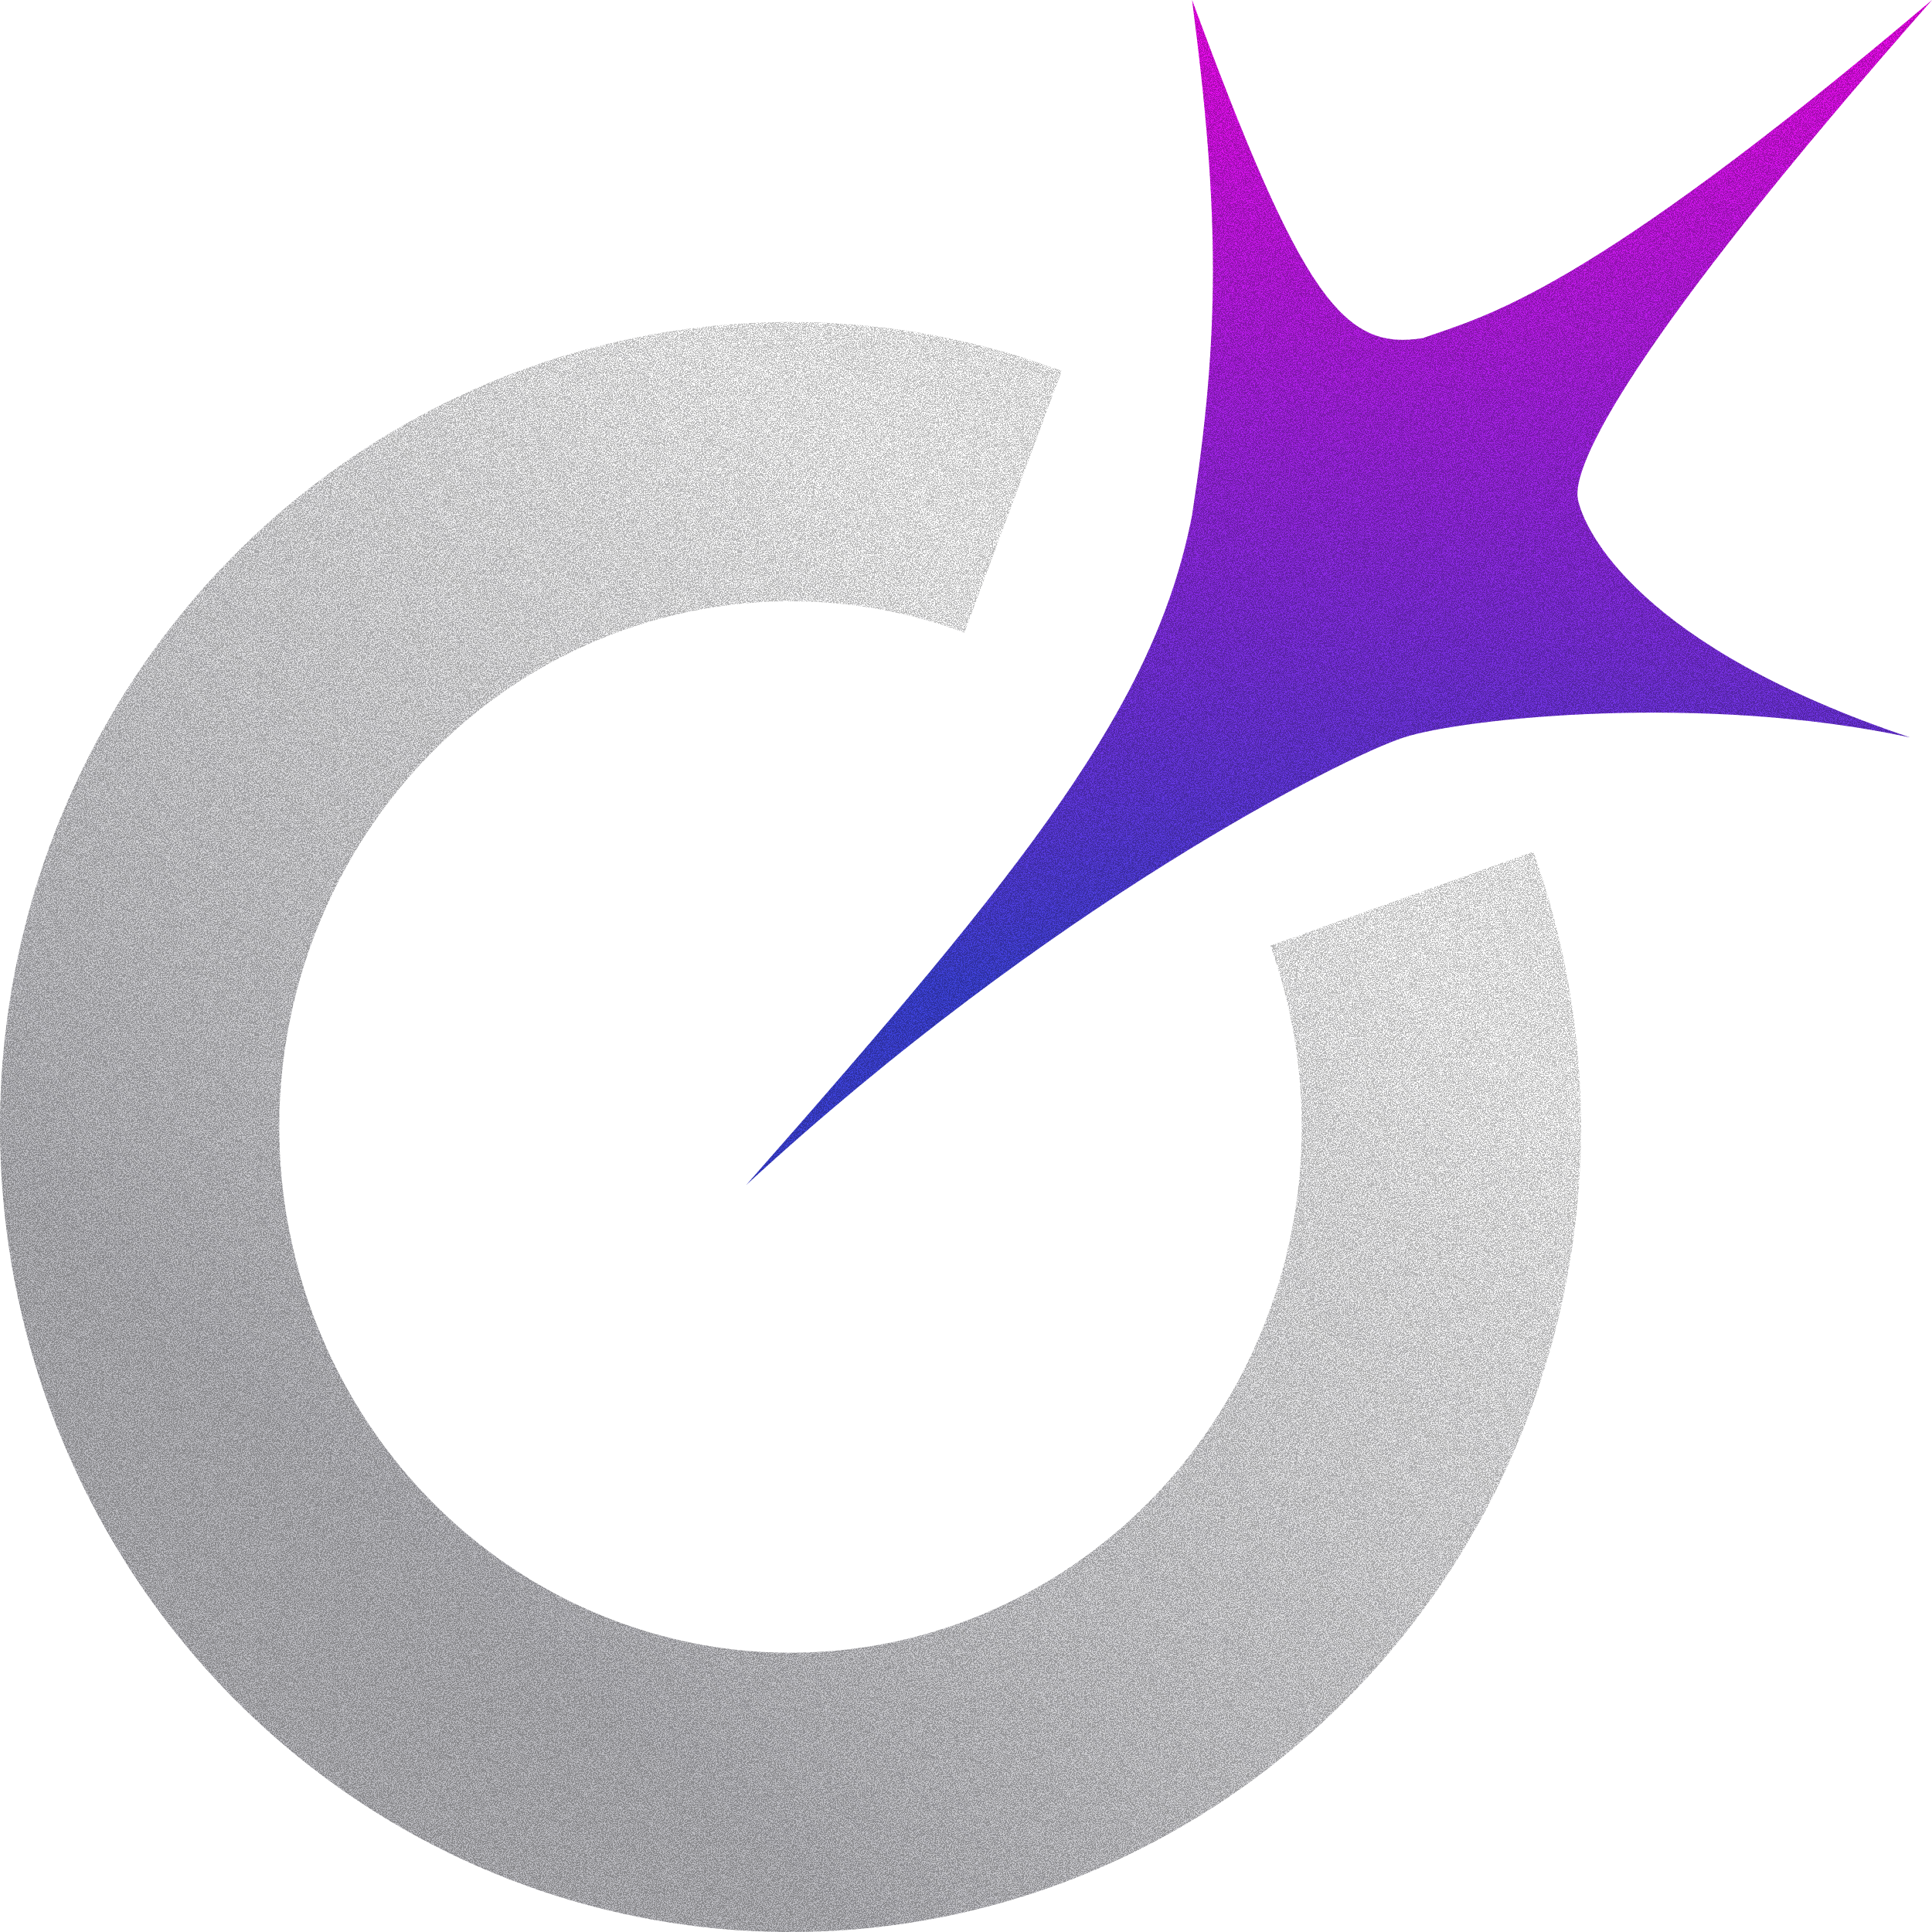
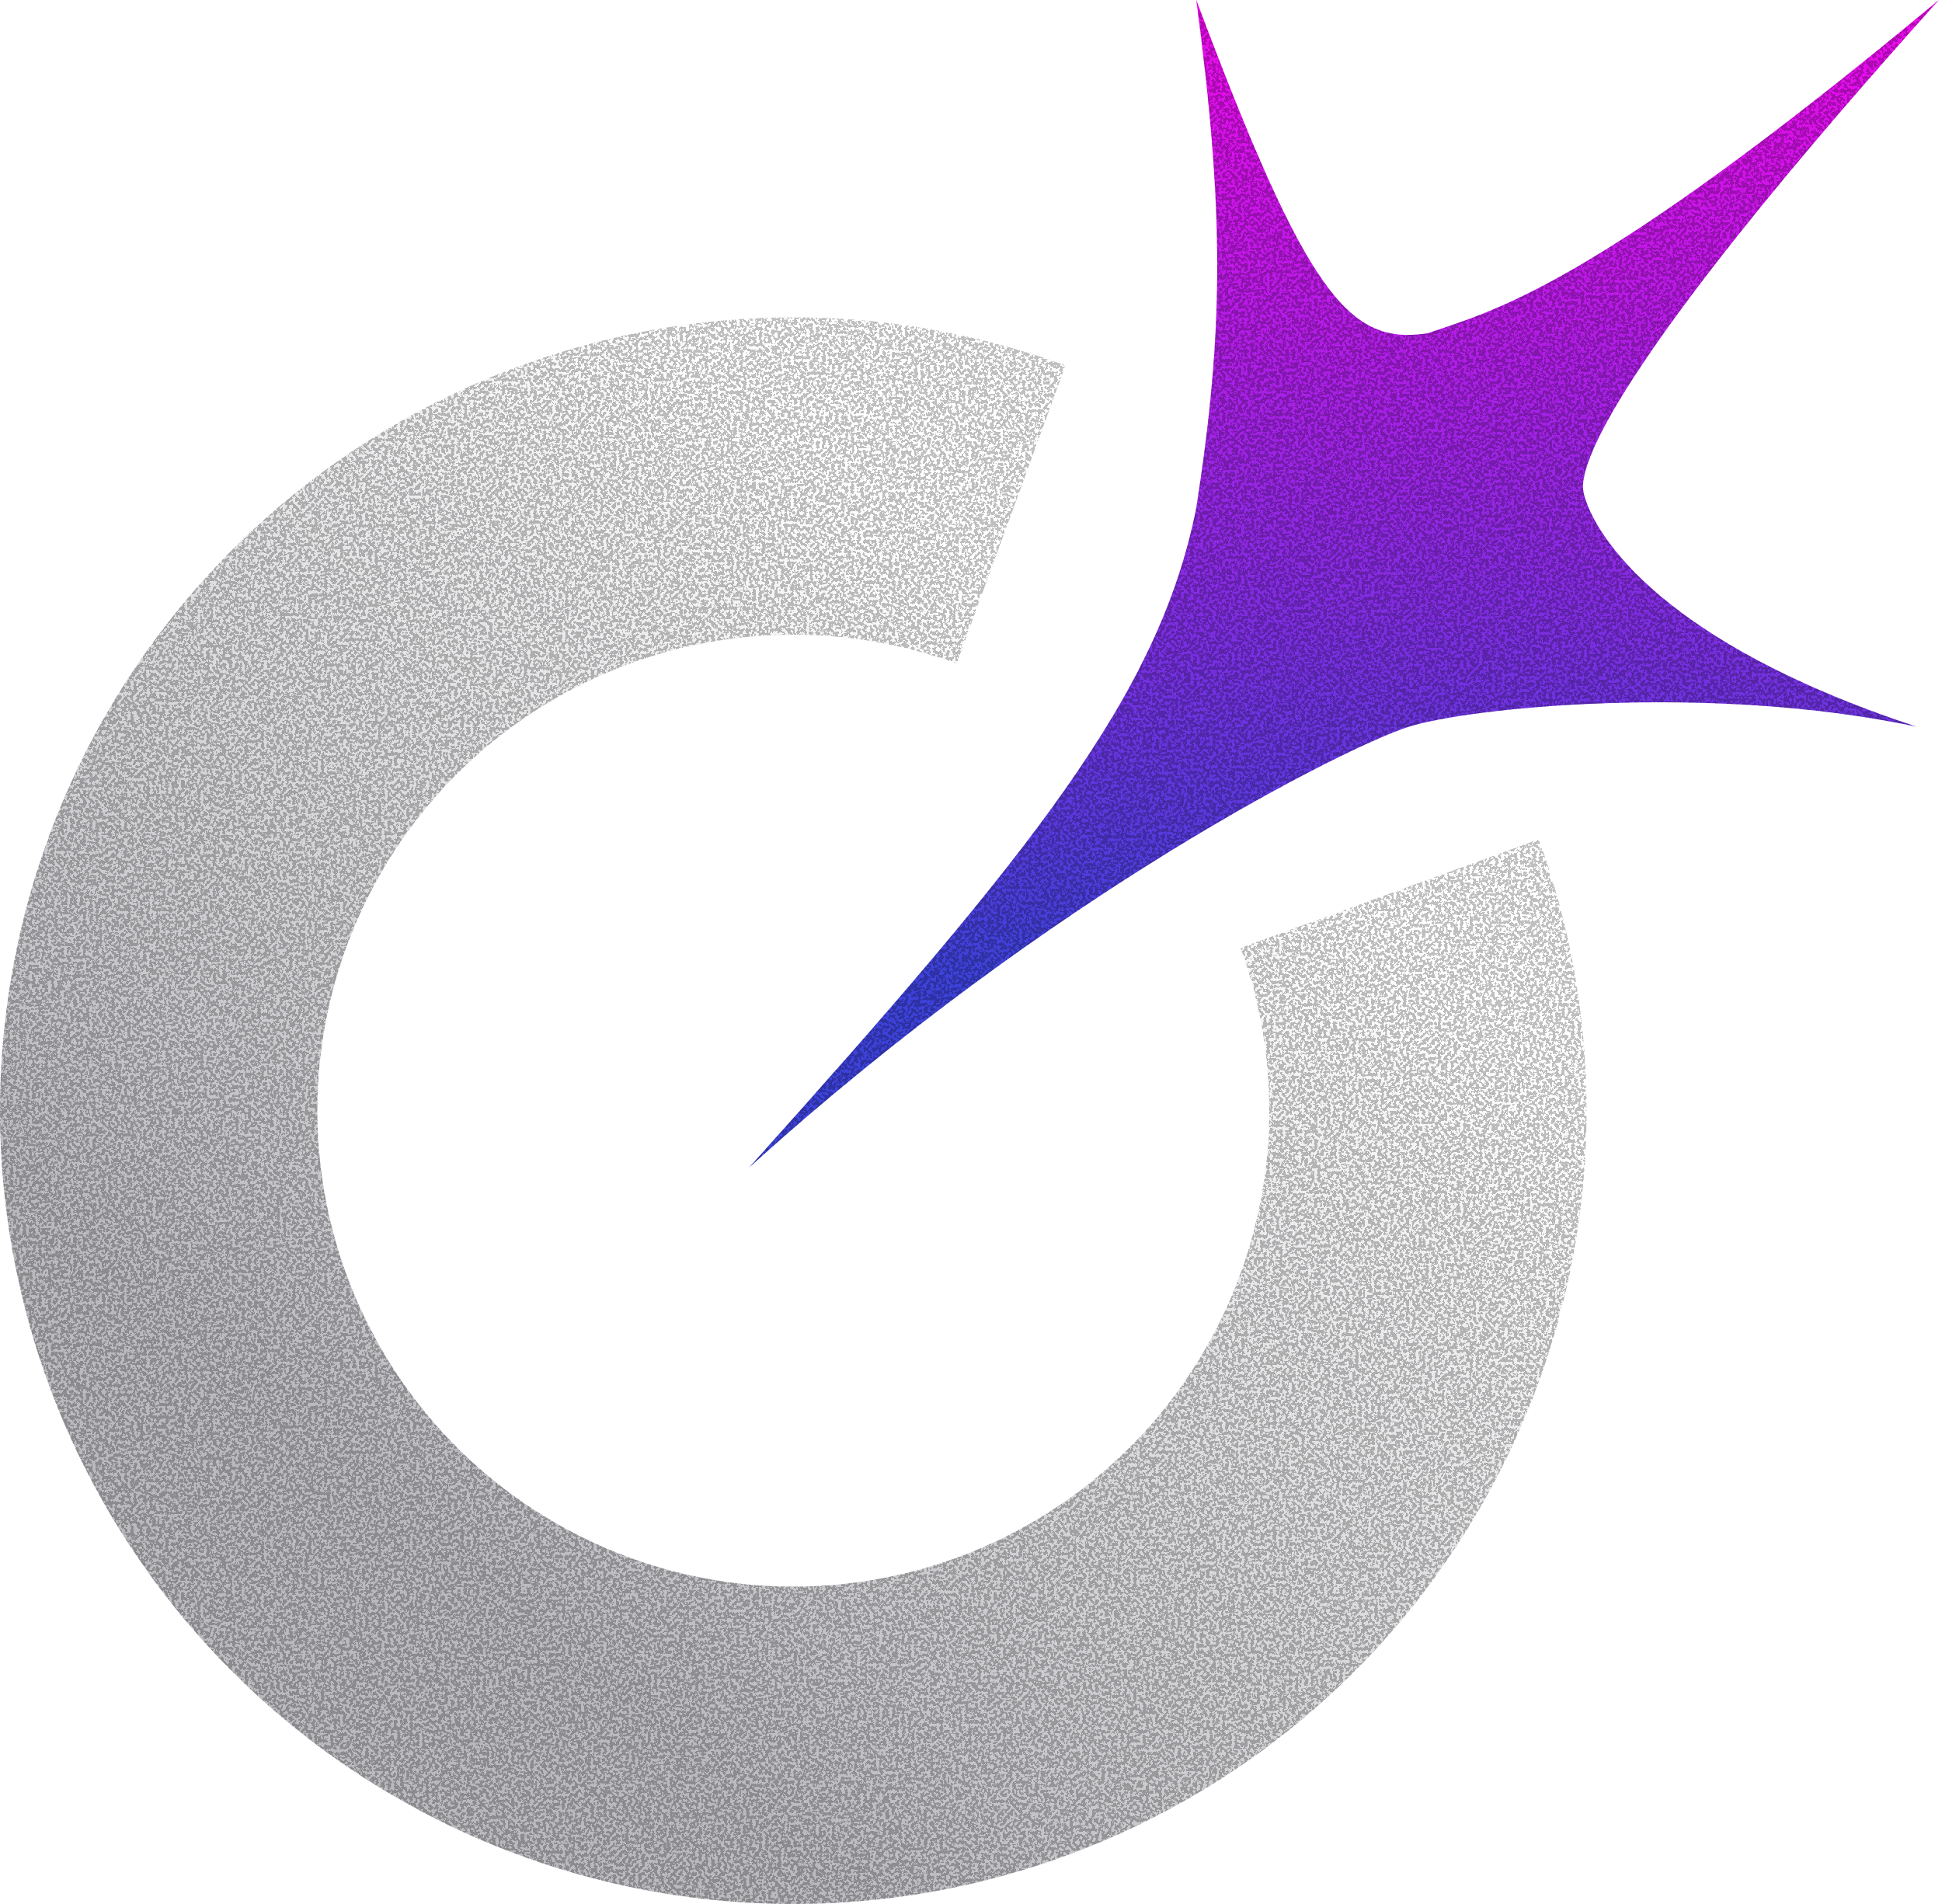
- <svg xmlns="http://www.w3.org/2000/svg" width="1024" height="1024" viewBox="0 0 1024 1024" fill="none">
-   <g filter="url(#filter0_n_2470_13)">
-     <path d="M743.02 476.311C770.07 551.99 770.953 634.859 745.517 711.129C720.086 787.382 669.964 852.225 603.746 895.156C537.556 938.068 459.142 956.607 381.422 947.903C303.693 939.199 230.976 903.726 175.373 847.036C119.745 790.321 84.6 715.763 76.039 635.609C67.477 555.449 86.054 474.812 128.518 407.068C170.967 339.348 234.651 288.684 308.822 263.132C382.971 237.588 463.415 238.57 536.953 265.928" stroke="url(#paint0_linear_2470_13)" stroke-width="148" />
+ <svg xmlns="http://www.w3.org/2000/svg" width="306" height="300" viewBox="0 0 306 300" fill="none">
+   <g filter="url(#filter0_n_2469_12)">
+     <path d="M218.969 140.798C226.756 162.191 227.01 185.601 219.688 207.158C212.367 228.715 197.91 247.129 178.705 259.355C159.501 271.582 136.699 276.889 114.069 274.401C91.439 271.912 70.336 261.776 54.248 245.669C38.159 229.561 28.048 208.446 25.587 185.813C23.125 163.18 28.459 140.385 40.709 121.195C52.958 102.005 71.389 87.569 92.955 80.274C114.52 72.978 137.93 73.26 159.314 81.071" stroke="url(#paint0_linear_2469_12)" stroke-width="50" />
  </g>
-   <g filter="url(#filter1_n_2470_13)">
-     <path d="M744.119 390.827C712.276 401.067 556.183 479.875 395.523 628.053C545.561 457.83 612.295 373.558 631.83 273.067C646.39 177.87 646.723 114.299 631.83 0C690.106 158.381 712.276 186.027 754.174 179.2C787.693 167.253 839.796 156.256 1024 0C862.302 183.317 832.943 247.467 836.295 264.533C839.647 281.6 869.193 342.844 1012.27 390.827C903.263 367.283 775.961 380.587 744.119 390.827Z" fill="url(#paint1_linear_2470_13)" />
+   <g filter="url(#filter1_n_2469_12)">
+     <path d="M222 114.5C212.5 117.5 165.931 140.588 118 184C162.763 134.13 182.672 109.441 188.5 80C192.844 52.11 192.943 33.486 188.5 0C205.886 46.401 212.5 54.5 225 52.5C235 49 250.545 45.778 305.5 0C257.259 53.706 248.5 72.5 249.5 77.5C250.5 82.5 259.315 100.442 302 114.5C269.479 107.603 231.5 111.5 222 114.5Z" fill="url(#paint1_linear_2469_12)" />
  </g>
  <defs>
-     <filter id="filter0_n_2470_13" x="0" y="170.667" width="837.971" height="853.334" filterUnits="userSpaceOnUse" color-interpolation-filters="sRGB">
+     <filter id="filter0_n_2469_12" x="0" y="50" width="250" height="250" filterUnits="userSpaceOnUse" color-interpolation-filters="sRGB">
      <feFlood flood-opacity="0" result="BackgroundImageFix" />
      <feBlend mode="normal" in="SourceGraphic" in2="BackgroundImageFix" result="shape" />
      <feTurbulence type="fractalNoise" baseFrequency="2 2" stitchTiles="stitch" numOctaves="3" result="noise" seed="8811" />
      <feColorMatrix in="noise" type="luminanceToAlpha" result="alphaNoise" />
      <feComponentTransfer in="alphaNoise" result="coloredNoise1">
        <feFuncA type="discrete" tableValues="1 1 1 1 1 1 1 1 1 1 1 1 1 1 1 1 1 1 1 1 1 1 1 1 1 1 1 1 1 1 1 1 1 1 1 1 1 1 1 1 1 1 1 1 1 1 1 1 1 1 1 0 0 0 0 0 0 0 0 0 0 0 0 0 0 0 0 0 0 0 0 0 0 0 0 0 0 0 0 0 0 0 0 0 0 0 0 0 0 0 0 0 0 0 0 0 0 0 0 0 " />
      </feComponentTransfer>
      <feComposite operator="in" in2="shape" in="coloredNoise1" result="noise1Clipped" />
      <feFlood flood-color="rgba(0, 0, 0, 0.25)" result="color1Flood" />
      <feComposite operator="in" in2="noise1Clipped" in="color1Flood" result="color1" />
-       <feMerge result="effect1_noise_2470_13">
+       <feMerge result="effect1_noise_2469_12">
        <feMergeNode in="shape" />
        <feMergeNode in="color1" />
      </feMerge>
    </filter>
-     <filter id="filter1_n_2470_13" x="395.523" y="0" width="628.478" height="628.053" filterUnits="userSpaceOnUse" color-interpolation-filters="sRGB">
+     <filter id="filter1_n_2469_12" x="118" y="0" width="187.5" height="184" filterUnits="userSpaceOnUse" color-interpolation-filters="sRGB">
      <feFlood flood-opacity="0" result="BackgroundImageFix" />
      <feBlend mode="normal" in="SourceGraphic" in2="BackgroundImageFix" result="shape" />
      <feTurbulence type="fractalNoise" baseFrequency="2 2" stitchTiles="stitch" numOctaves="3" result="noise" seed="9203" />
      <feColorMatrix in="noise" type="luminanceToAlpha" result="alphaNoise" />
      <feComponentTransfer in="alphaNoise" result="coloredNoise1">
        <feFuncA type="discrete" tableValues="1 1 1 1 1 1 1 1 1 1 1 1 1 1 1 1 1 1 1 1 1 1 1 1 1 1 1 1 1 1 1 1 1 1 1 1 1 1 1 1 1 1 1 1 1 1 1 1 1 1 1 0 0 0 0 0 0 0 0 0 0 0 0 0 0 0 0 0 0 0 0 0 0 0 0 0 0 0 0 0 0 0 0 0 0 0 0 0 0 0 0 0 0 0 0 0 0 0 0 0 " />
      </feComponentTransfer>
      <feComposite operator="in" in2="shape" in="coloredNoise1" result="noise1Clipped" />
      <feFlood flood-color="rgba(0, 0, 0, 0.25)" result="color1Flood" />
      <feComposite operator="in" in2="noise1Clipped" in="color1Flood" result="color1" />
-       <feMerge result="effect1_noise_2470_13">
+       <feMerge result="effect1_noise_2469_12">
        <feMergeNode in="shape" />
        <feMergeNode in="color1" />
      </feMerge>
    </filter>
-     <linearGradient id="paint0_linear_2470_13" x1="418.986" y1="170.667" x2="-85.796" y2="748.696" gradientUnits="userSpaceOnUse">
+     <linearGradient id="paint0_linear_2469_12" x1="125" y1="50" x2="-22.5" y2="222" gradientUnits="userSpaceOnUse">
      <stop offset="0.043" stop-color="white" />
      <stop offset="0.808" stop-color="#B9B9BE" />
    </linearGradient>
-     <linearGradient id="paint1_linear_2470_13" x1="709.762" y1="0" x2="709.762" y2="628.053" gradientUnits="userSpaceOnUse">
+     <linearGradient id="paint1_linear_2469_12" x1="211.75" y1="0" x2="211.75" y2="184" gradientUnits="userSpaceOnUse">
      <stop stop-color="#F109ED" />
      <stop offset="0.832" stop-color="#3D42D9" />
    </linearGradient>
  </defs>
</svg>
